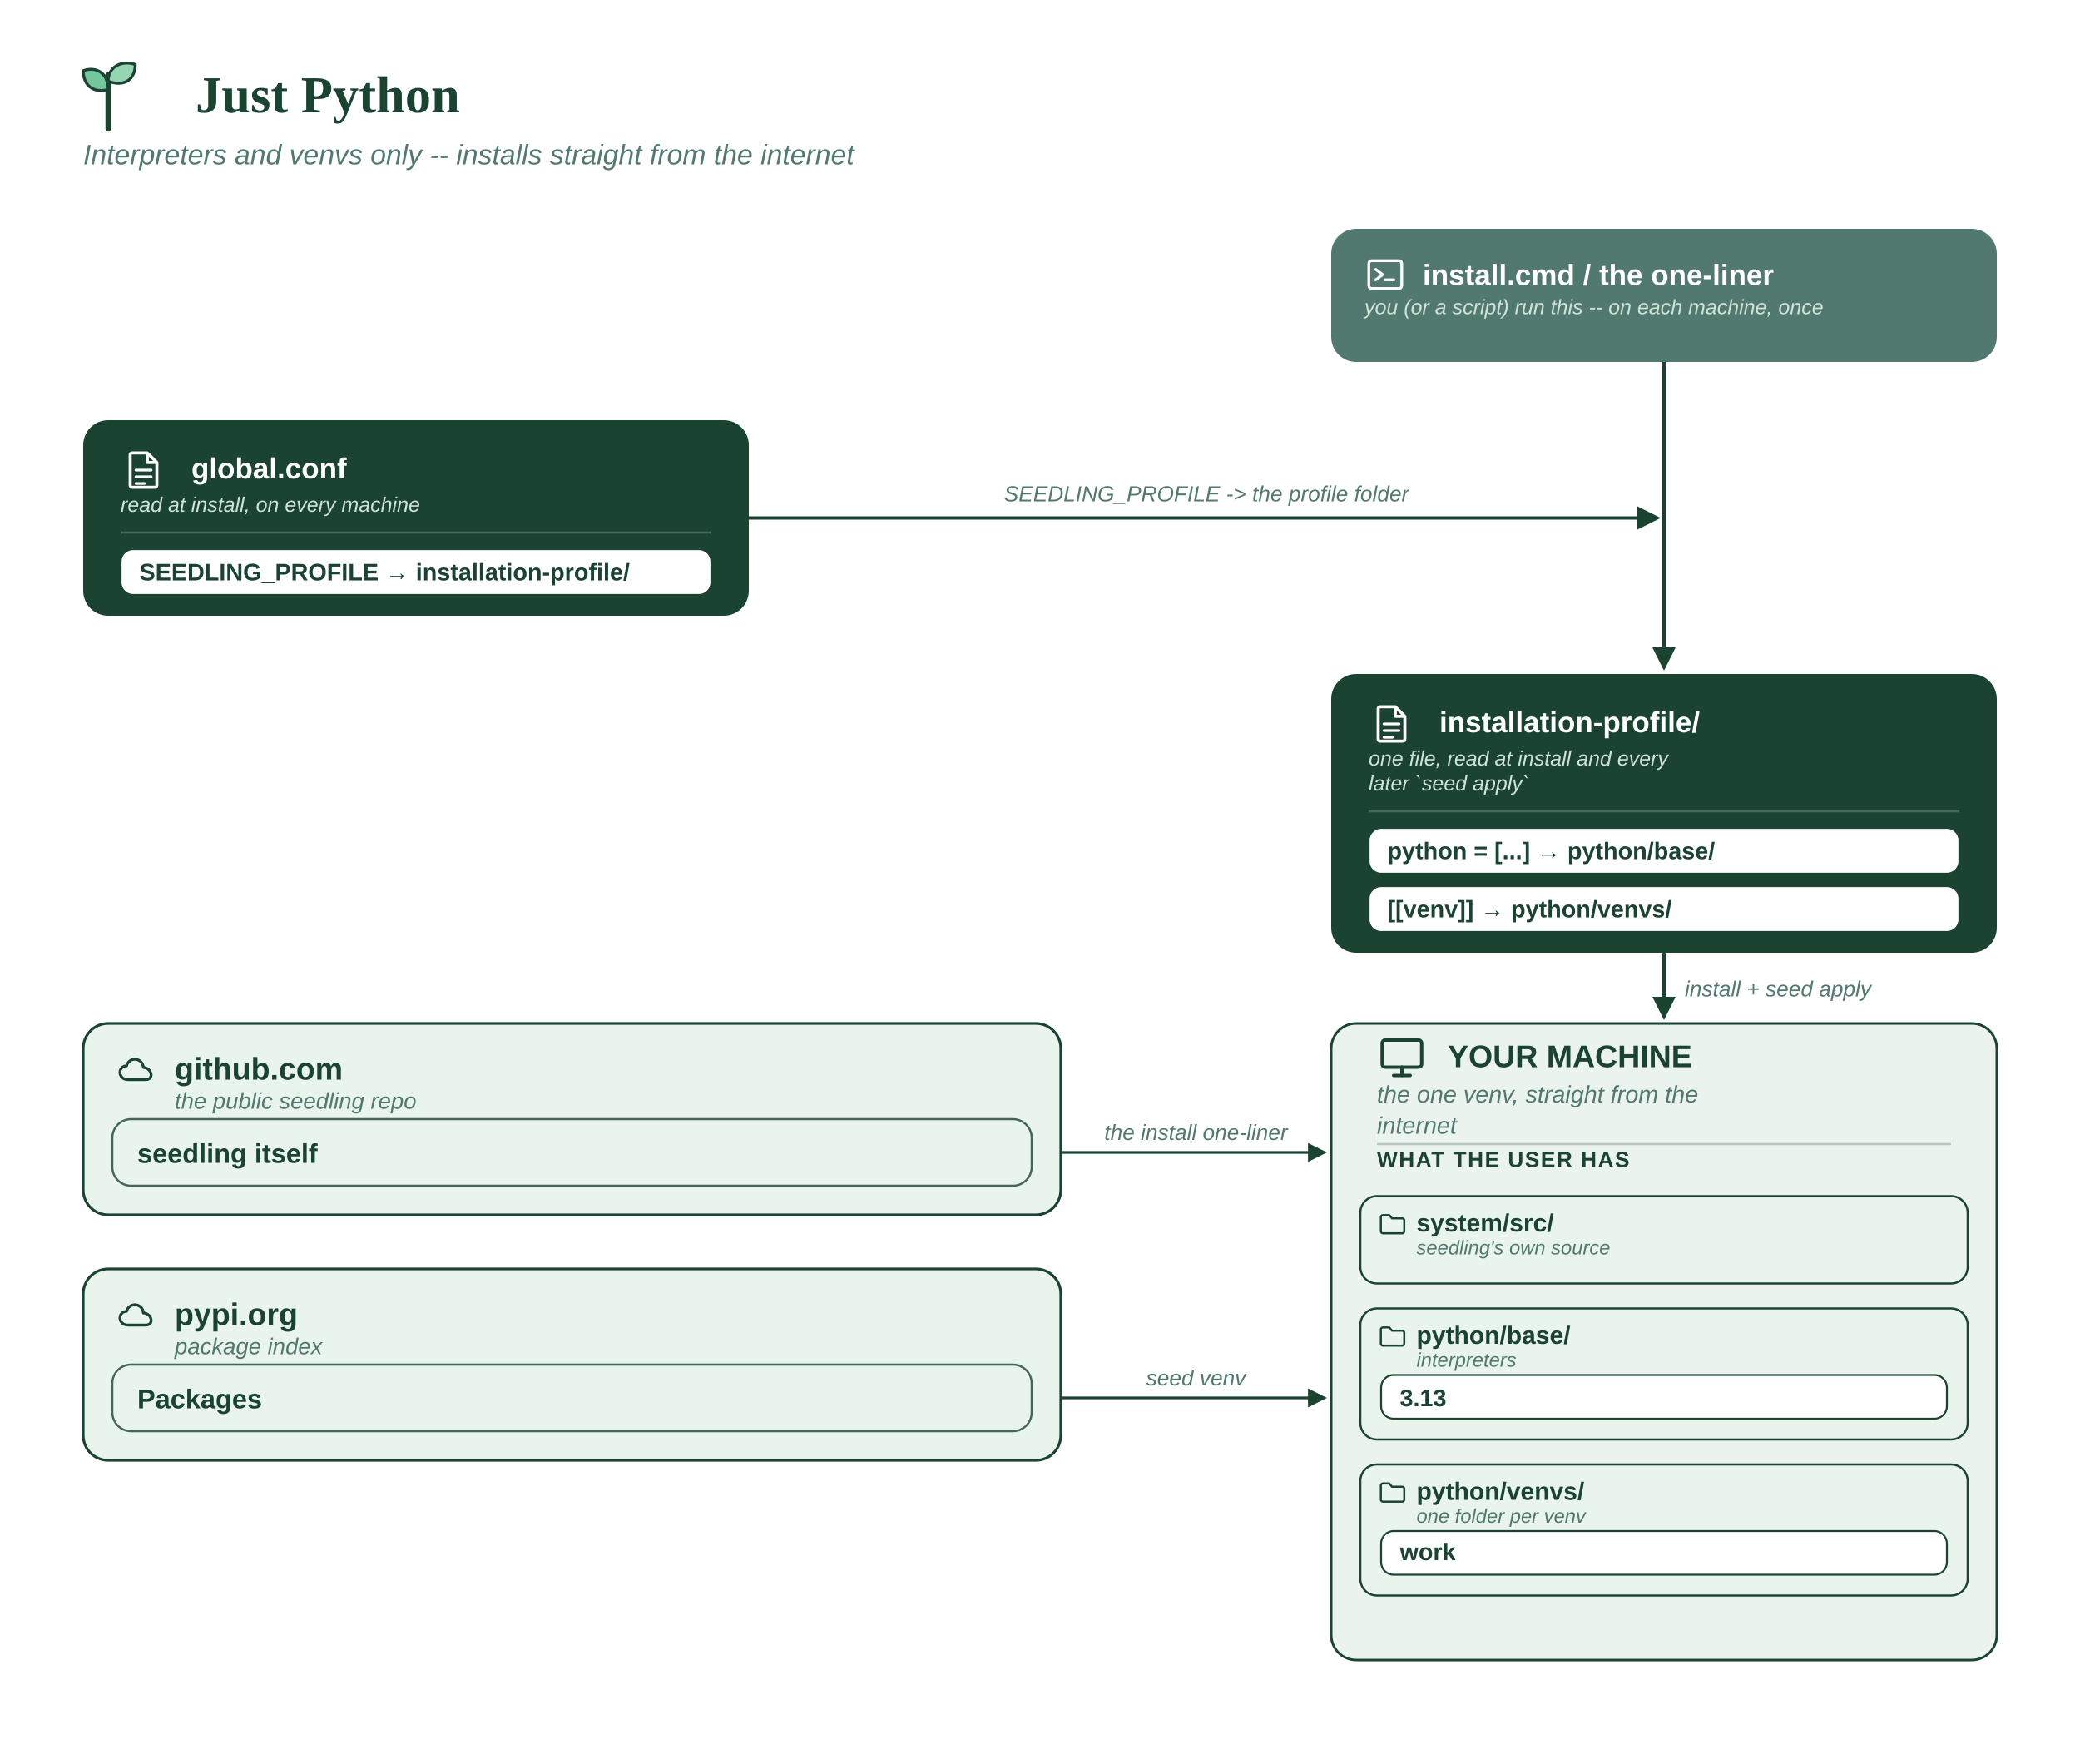
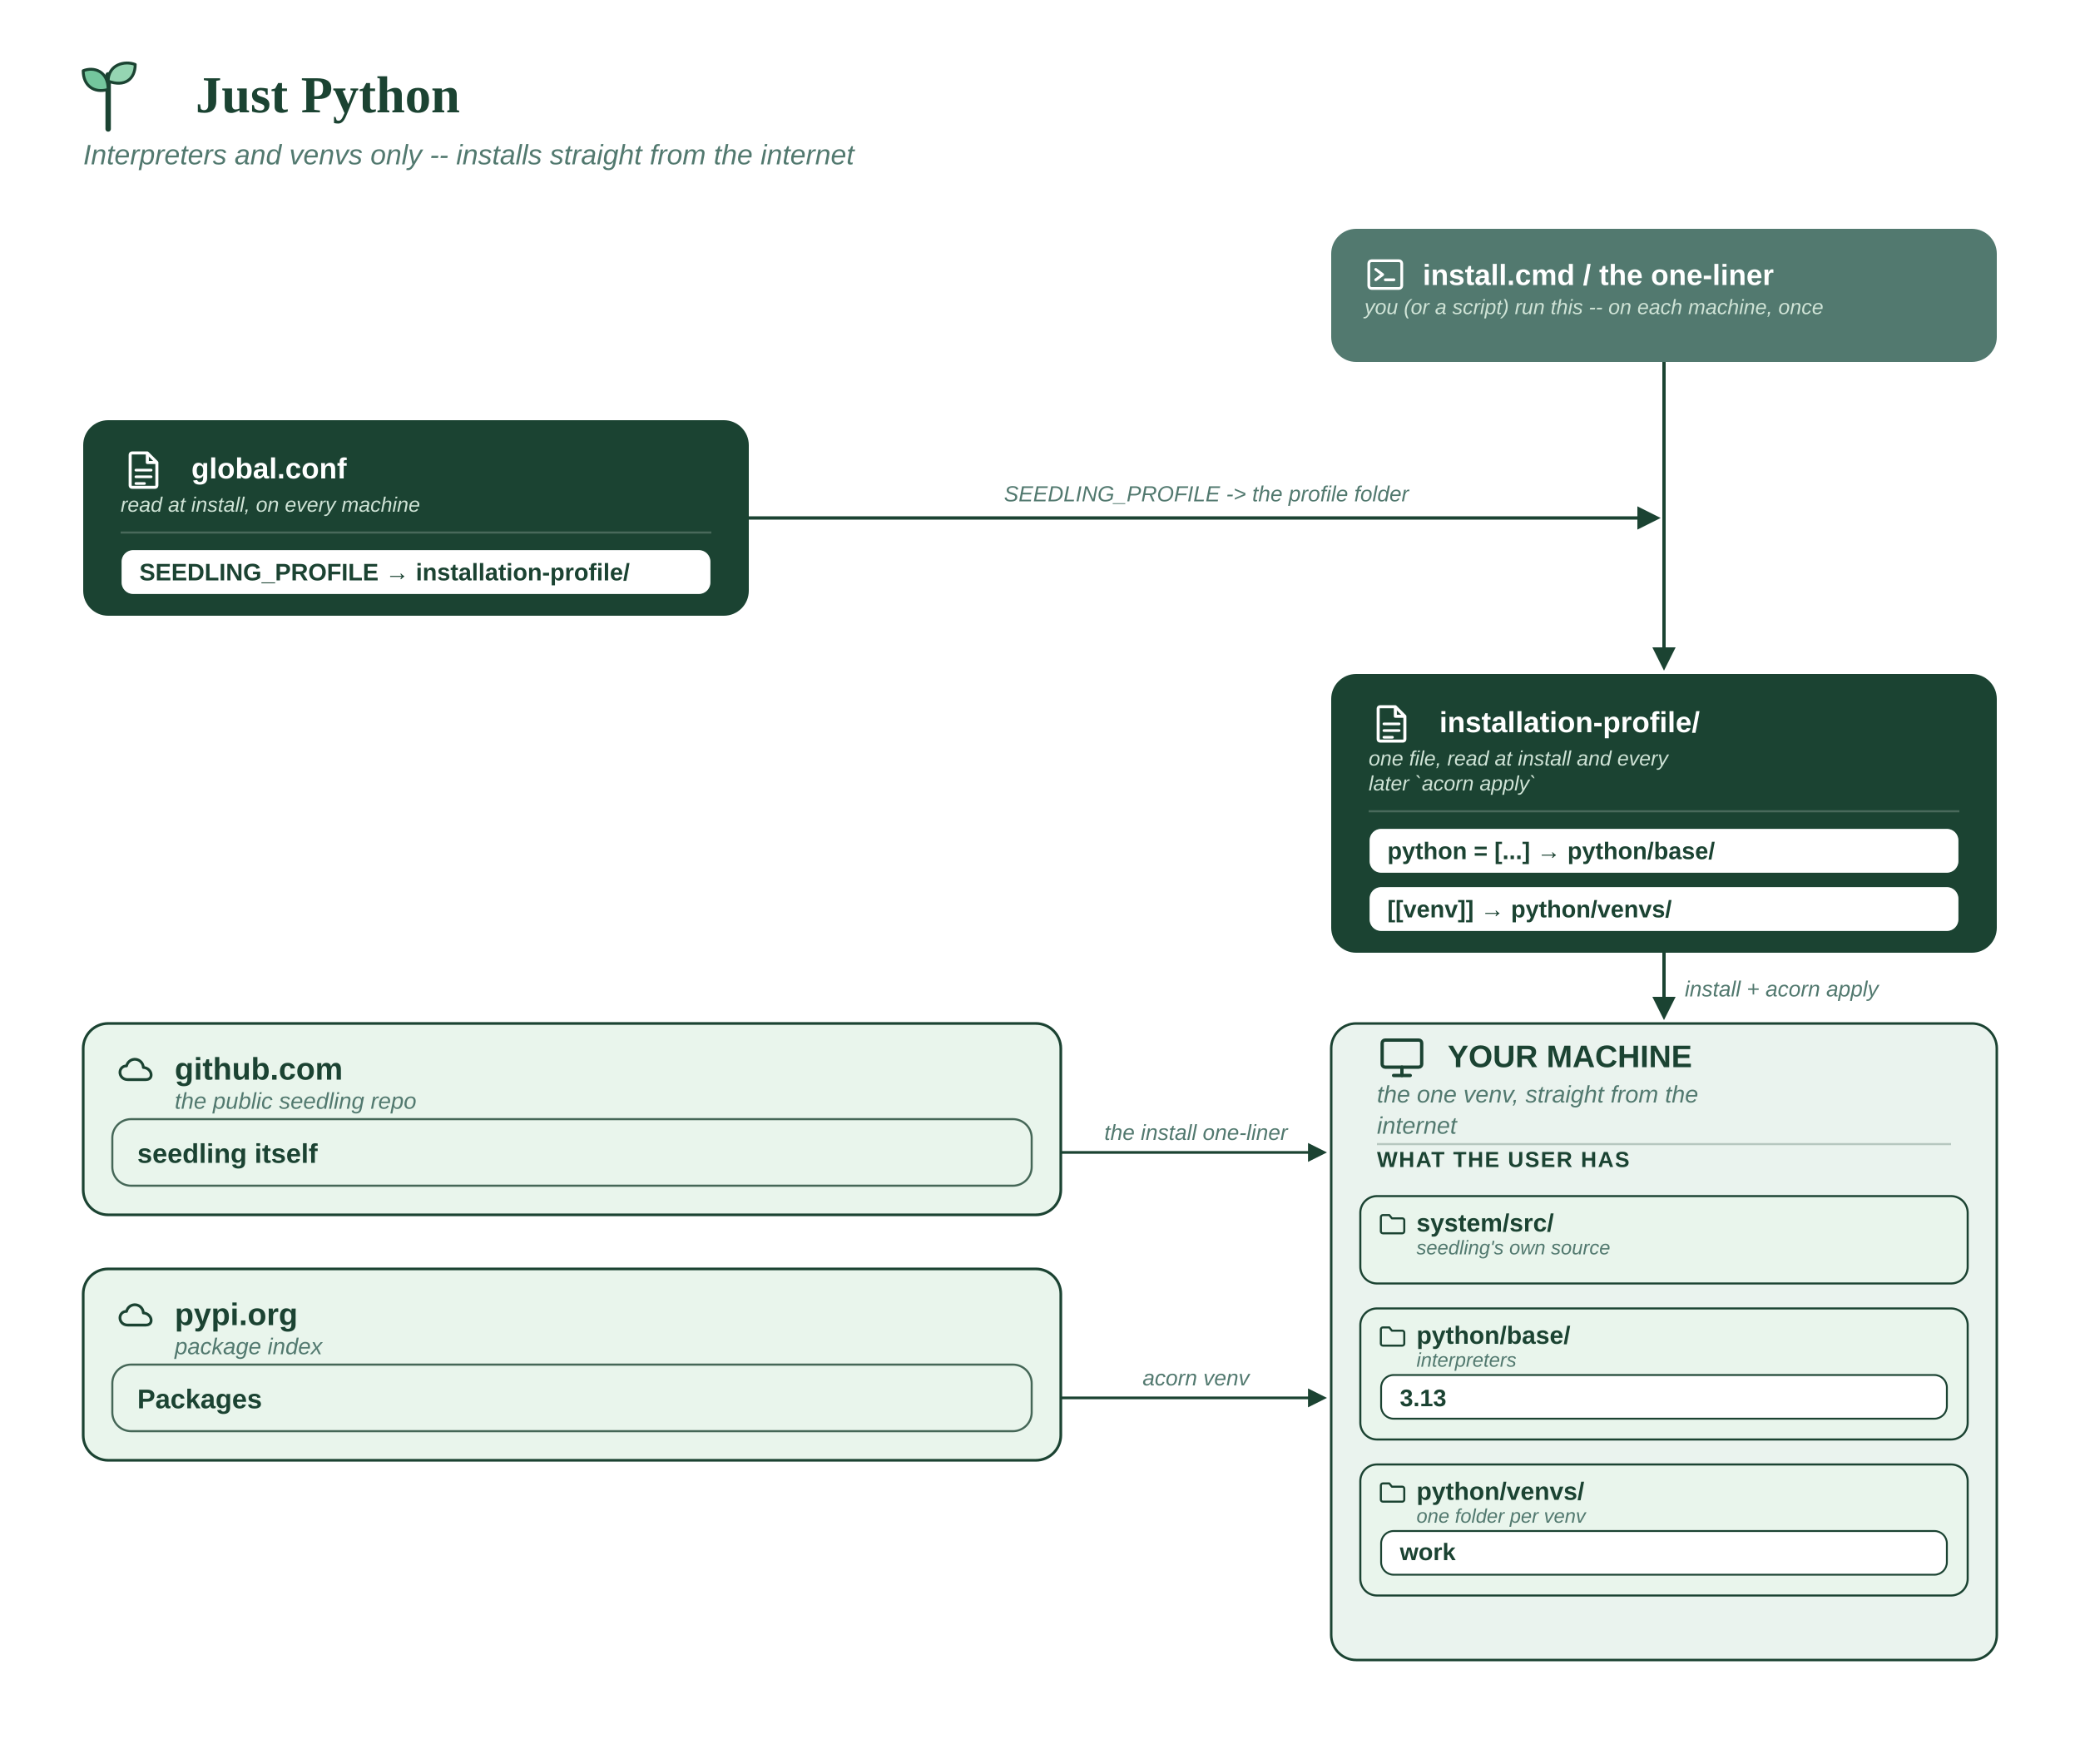
<svg xmlns="http://www.w3.org/2000/svg" viewBox="0 0 1000 848" font-family="Arial, Helvetica, sans-serif">
  <defs>
    <defs>
      <style>
      .head  { font-family: Georgia, 'Times New Roman', serif; }
      .body  { font-family: Arial, Helvetica, sans-serif; }
      .fg    { fill: #1B4332; }
      .fw    { fill: #FFFFFF; }
      .fmute { fill: #52796F; }
    </style>
      <marker id="arrow" markerWidth="7" markerHeight="7" refX="5.5" refY="3.5" orient="auto">
        <path d="M0,0 L7,3.5 L0,7 Z" fill="#1B4332" />
      </marker>
      <symbol id="ic-cloud" viewBox="0 0 24 24">
        <path d="M6.5 18 C3.5 18 2 15.8 2 13.8 C2 11.6 3.8 10 5.8 10.1 C6.4 7.6 8.7 6 11.2 6.3 C13.6 6.6 15.4 8.6 15.5 11 C17.9 11.1 20 13 20 15.3 C20 17.4 18.2 18 17 18 Z" fill="none" stroke="currentColor" stroke-width="1.6" stroke-linejoin="round" />
      </symbol>
      <symbol id="ic-box" viewBox="0 0 24 24">
        <path d="M3 8 L12 4 L21 8 L12 12 Z" fill="none" stroke="currentColor" stroke-width="1.6" stroke-linejoin="round" />
        <path d="M3 8 V17 L12 21 V12" fill="none" stroke="currentColor" stroke-width="1.6" stroke-linejoin="round" />
        <path d="M21 8 V17 L12 21" fill="none" stroke="currentColor" stroke-width="1.6" stroke-linejoin="round" />
      </symbol>
      <symbol id="ic-server" viewBox="0 0 24 24">
        <rect x="3" y="4" width="18" height="6" rx="1.3" fill="none" stroke="currentColor" stroke-width="1.6" />
        <rect x="3" y="14" width="18" height="6" rx="1.3" fill="none" stroke="currentColor" stroke-width="1.6" />
        <circle cx="7" cy="7" r="1" fill="currentColor" />
        <circle cx="7" cy="17" r="1" fill="currentColor" />
      </symbol>
      <symbol id="ic-monitor" viewBox="0 0 24 24">
        <rect x="2.5" y="4" width="19" height="13" rx="1.4" fill="none" stroke="currentColor" stroke-width="1.6" />
        <line x1="8" y1="21" x2="16" y2="21" stroke="currentColor" stroke-width="1.6" stroke-linecap="round" />
        <line x1="12" y1="17" x2="12" y2="21" stroke="currentColor" stroke-width="1.6" stroke-linecap="round" />
      </symbol>
      <symbol id="ic-folder" viewBox="0 0 24 24">
        <path d="M3 6.5 C3 5.7 3.7 5 4.5 5 H9.5 L11.5 7.5 H19.5 C20.3 7.5 21 8.2 21 9 V17.5 C21 18.3 20.3 19 19.5 19 H4.5 C3.7 19 3 18.3 3 17.5 Z" fill="none" stroke="currentColor" stroke-width="1.6" stroke-linejoin="round" />
      </symbol>
      <symbol id="ic-doc" viewBox="0 0 24 24">
        <path d="M6 3 H14 L19 8 V20 C19 20.6 18.6 21 18 21 H6 C5.4 21 5 20.6 5 20 V4 C5 3.4 5.4 3 6 3 Z" fill="none" stroke="currentColor" stroke-width="1.6" stroke-linejoin="round" />
        <path d="M14 3 V8 H19" fill="none" stroke="currentColor" stroke-width="1.6" stroke-linejoin="round" />
        <line x1="8" y1="12" x2="16" y2="12" stroke="currentColor" stroke-width="1.4" stroke-linecap="round" />
        <line x1="8" y1="15.5" x2="16" y2="15.5" stroke="currentColor" stroke-width="1.4" stroke-linecap="round" />
        <line x1="8" y1="19" x2="12.5" y2="19" stroke="currentColor" stroke-width="1.4" stroke-linecap="round" />
      </symbol>
      <symbol id="ic-terminal" viewBox="0 0 24 24">
        <rect x="2.5" y="4" width="19" height="16" rx="1.6" fill="none" stroke="currentColor" stroke-width="1.6" />
        <path d="M6.5 9 L10.5 12 L6.5 15" fill="none" stroke="currentColor" stroke-width="1.6" stroke-linecap="round" stroke-linejoin="round" />
        <line x1="12" y1="15" x2="17" y2="15" stroke="currentColor" stroke-width="1.6" stroke-linecap="round" />
      </symbol>
    </defs>
  </defs>
  <rect x="0" y="0" width="1000" height="848" fill="#FFFFFF" />
  <g transform="translate(40,20)">
    <path d="M12 42 V16" stroke="#1B4332" stroke-width="2.6" stroke-linecap="round" fill="none" />
    <path d="M12 23 C12 14 5 12 0 14 C0 21 5 25 12 23 Z" fill="#74C69D" stroke="#1B4332" stroke-width="1.4" stroke-linejoin="round" />
    <path d="M12 19 C12 11 20 9 25 11 C25 18 20 22 12 19 Z" fill="#95D5B2" stroke="#1B4332" stroke-width="1.4" stroke-linejoin="round" />
  </g>
  <text x="94" y="54" class="head fg" font-size="25" font-weight="700">Just Python</text>
  <text x="40" y="79" class="body fmute" font-size="13.5" font-style="italic">Interpreters and venvs only -- installs straight from the internet</text>
  <rect x="640" y="110" width="320" height="64" rx="12" fill="#52796F" />
  <use href="#ic-terminal" x="656" y="122" width="20" height="20" color="#FFFFFF" />
  <text x="684" y="137" class="body fw" font-size="14.0" font-weight="700">install.cmd  /  the one-liner</text>
  <text x="656" y="151" class="body" fill="#CFE3D6" font-size="10" font-style="italic">you (or a script) run this -- on each machine, once</text>
  <line x1="800" y1="174" x2="800" y2="320" stroke="#1B4332" stroke-width="1.6" marker-end="url(#arrow)" />
  <rect x="40" y="202" width="320" height="94" rx="12" fill="#1B4332" />
  <use href="#ic-doc" x="58" y="215" width="22" height="22" color="#FFFFFF" />
  <text x="92" y="230" class="body fw" font-size="14" font-weight="700">global.conf</text>
  <text x="58" y="246" class="body" fill="#CFE3D6" font-size="10" font-style="italic">read at install, on every machine</text>
  <line x1="58" y1="256" x2="342" y2="256" stroke="#FFFFFF" stroke-width="1" opacity="0.2" />
  <rect x="58" y="264" width="284" height="22" rx="6" fill="#FFFFFF" stroke="#1B4332" stroke-width="0.9" />
  <text x="67" y="279" class="body fg" font-size="11.5" font-weight="600">SEEDLING_PROFILE  →  installation-profile/</text>
  <line x1="360" y1="249" x2="796" y2="249" stroke="#1B4332" stroke-width="1.6" marker-end="url(#arrow)" />
  <text x="580" y="241" text-anchor="middle" class="body fmute" font-size="10.5" font-style="italic">SEEDLING_PROFILE -&gt; the profile folder</text>
  <rect x="640" y="324" width="320" height="134" rx="12" fill="#1B4332" />
  <use href="#ic-doc" x="658" y="337" width="22" height="22" color="#FFFFFF" />
  <text x="692" y="352" class="body fw" font-size="14.0" font-weight="700">installation-profile/</text>
  <text x="658" y="368" class="body" fill="#CFE3D6" font-size="10" font-style="italic">one file, read at install and every</text>
-   <text x="658" y="380" class="body" fill="#CFE3D6" font-size="10" font-style="italic">later `seed apply`</text>
+   <text x="658" y="380" class="body" fill="#CFE3D6" font-size="10" font-style="italic">later `acorn apply`</text>
  <line x1="658" y1="390" x2="942" y2="390" stroke="#FFFFFF" stroke-width="1" opacity="0.2" />
  <rect x="658" y="398" width="284" height="22" rx="6" fill="#FFFFFF" stroke="#1B4332" stroke-width="0.9" />
  <text x="667" y="413" class="body fg" font-size="11.5" font-weight="600">python = [...]  →  python/base/</text>
  <rect x="658" y="426" width="284" height="22" rx="6" fill="#FFFFFF" stroke="#1B4332" stroke-width="0.9" />
  <text x="667" y="441" class="body fg" font-size="11.5" font-weight="600">[[venv]]  →  python/venvs/</text>
  <line x1="800" y1="458" x2="800" y2="488" stroke="#1B4332" stroke-width="1.6" marker-end="url(#arrow)" />
-   <text x="810" y="479" class="body fmute" font-size="10.5" font-style="italic">install + seed apply</text>
+   <text x="810" y="479" class="body fmute" font-size="10.5" font-style="italic">install + acorn apply</text>
  <rect x="640" y="492" width="320" height="306" rx="12" fill="#EAF3EE" stroke="#1B4332" stroke-width="1.2" />
  <use href="#ic-monitor" x="662" y="496" width="24" height="24" color="#1B4332" />
  <text x="696" y="513" class="body fg" font-size="15" font-weight="700">YOUR MACHINE</text>
  <text x="662" y="530" class="body fmute" font-size="11.5" font-style="italic">the one venv, straight from the</text>
  <text x="662" y="545" class="body fmute" font-size="11.5" font-style="italic">internet</text>
  <line x1="662" y1="550" x2="938" y2="550" stroke="#1B4332" stroke-width="1" opacity="0.25" />
  <text x="662" y="561" class="body fg" font-size="10.5" font-weight="700" letter-spacing="0.6">WHAT THE USER HAS</text>
  <rect x="654" y="575" width="292" height="42" rx="8" fill="#E9F5EC" stroke="#1B4332" stroke-width="1" />
  <use href="#ic-folder" x="662" y="581" width="15" height="15" color="#1B4332" />
  <text x="681" y="592" class="body fg" font-size="12.0" font-weight="700">system/src/</text>
  <text x="681" y="603" class="body fmute" font-size="9.5" font-style="italic">seedling's own source</text>
  <rect x="654" y="629" width="292" height="63" rx="8" fill="#E9F5EC" stroke="#1B4332" stroke-width="1" />
  <use href="#ic-folder" x="662" y="635" width="15" height="15" color="#1B4332" />
  <text x="681" y="646" class="body fg" font-size="12.0" font-weight="700">python/base/</text>
  <text x="681" y="657" class="body fmute" font-size="9.5" font-style="italic">interpreters</text>
  <rect x="664" y="661" width="272" height="21" rx="6" fill="#FFFFFF" stroke="#1B4332" stroke-width="0.9" />
  <text x="673" y="676" class="body fg" font-size="11.5" font-weight="600">3.13</text>
  <rect x="654" y="704" width="292" height="63" rx="8" fill="#E9F5EC" stroke="#1B4332" stroke-width="1" />
  <use href="#ic-folder" x="662" y="710" width="15" height="15" color="#1B4332" />
  <text x="681" y="721" class="body fg" font-size="12.0" font-weight="700">python/venvs/</text>
  <text x="681" y="732" class="body fmute" font-size="9.5" font-style="italic">one folder per venv</text>
  <rect x="664" y="736" width="272" height="21" rx="6" fill="#FFFFFF" stroke="#1B4332" stroke-width="0.9" />
  <text x="673" y="750" class="body fg" font-size="11.5" font-weight="600">work</text>
  <rect x="40" y="492" width="470" height="92" rx="12" fill="#E9F5EC" stroke="#1B4332" stroke-width="1.3" />
  <use href="#ic-cloud" x="56" y="504" width="20" height="20" color="#1B4332" />
  <text x="84" y="519" class="body fg" font-size="15.0" font-weight="700">github.com</text>
  <text x="84" y="533" class="body fmute" font-size="11.0" font-style="italic">the public seedling repo</text>
  <rect x="54" y="538" width="442" height="32" rx="9" fill="#E9F5EC" stroke="#1B4332" stroke-width="1" opacity="0.8" />
  <text x="66" y="559" class="body fg" font-size="13.0" font-weight="700">seedling itself</text>
  <line x1="510" y1="554" x2="636" y2="554" stroke="#1B4332" stroke-width="1.3" marker-end="url(#arrow)" />
  <text x="575" y="548" text-anchor="middle" class="body fmute" font-size="10.5" font-style="italic">the install one-liner</text>
  <rect x="40" y="610" width="470" height="92" rx="12" fill="#E9F5EC" stroke="#1B4332" stroke-width="1.3" />
  <use href="#ic-cloud" x="56" y="622" width="20" height="20" color="#1B4332" />
  <text x="84" y="637" class="body fg" font-size="15.0" font-weight="700">pypi.org</text>
  <text x="84" y="651" class="body fmute" font-size="11.0" font-style="italic">package index</text>
  <rect x="54" y="656" width="442" height="32" rx="9" fill="#E9F5EC" stroke="#1B4332" stroke-width="1" opacity="0.8" />
  <text x="66" y="677" class="body fg" font-size="13.0" font-weight="700">Packages</text>
  <line x1="510" y1="672" x2="636" y2="672" stroke="#1B4332" stroke-width="1.3" marker-end="url(#arrow)" />
-   <text x="575" y="666" text-anchor="middle" class="body fmute" font-size="10.5" font-style="italic">seed venv</text>
+   <text x="575" y="666" text-anchor="middle" class="body fmute" font-size="10.5" font-style="italic">acorn venv</text>
</svg>
